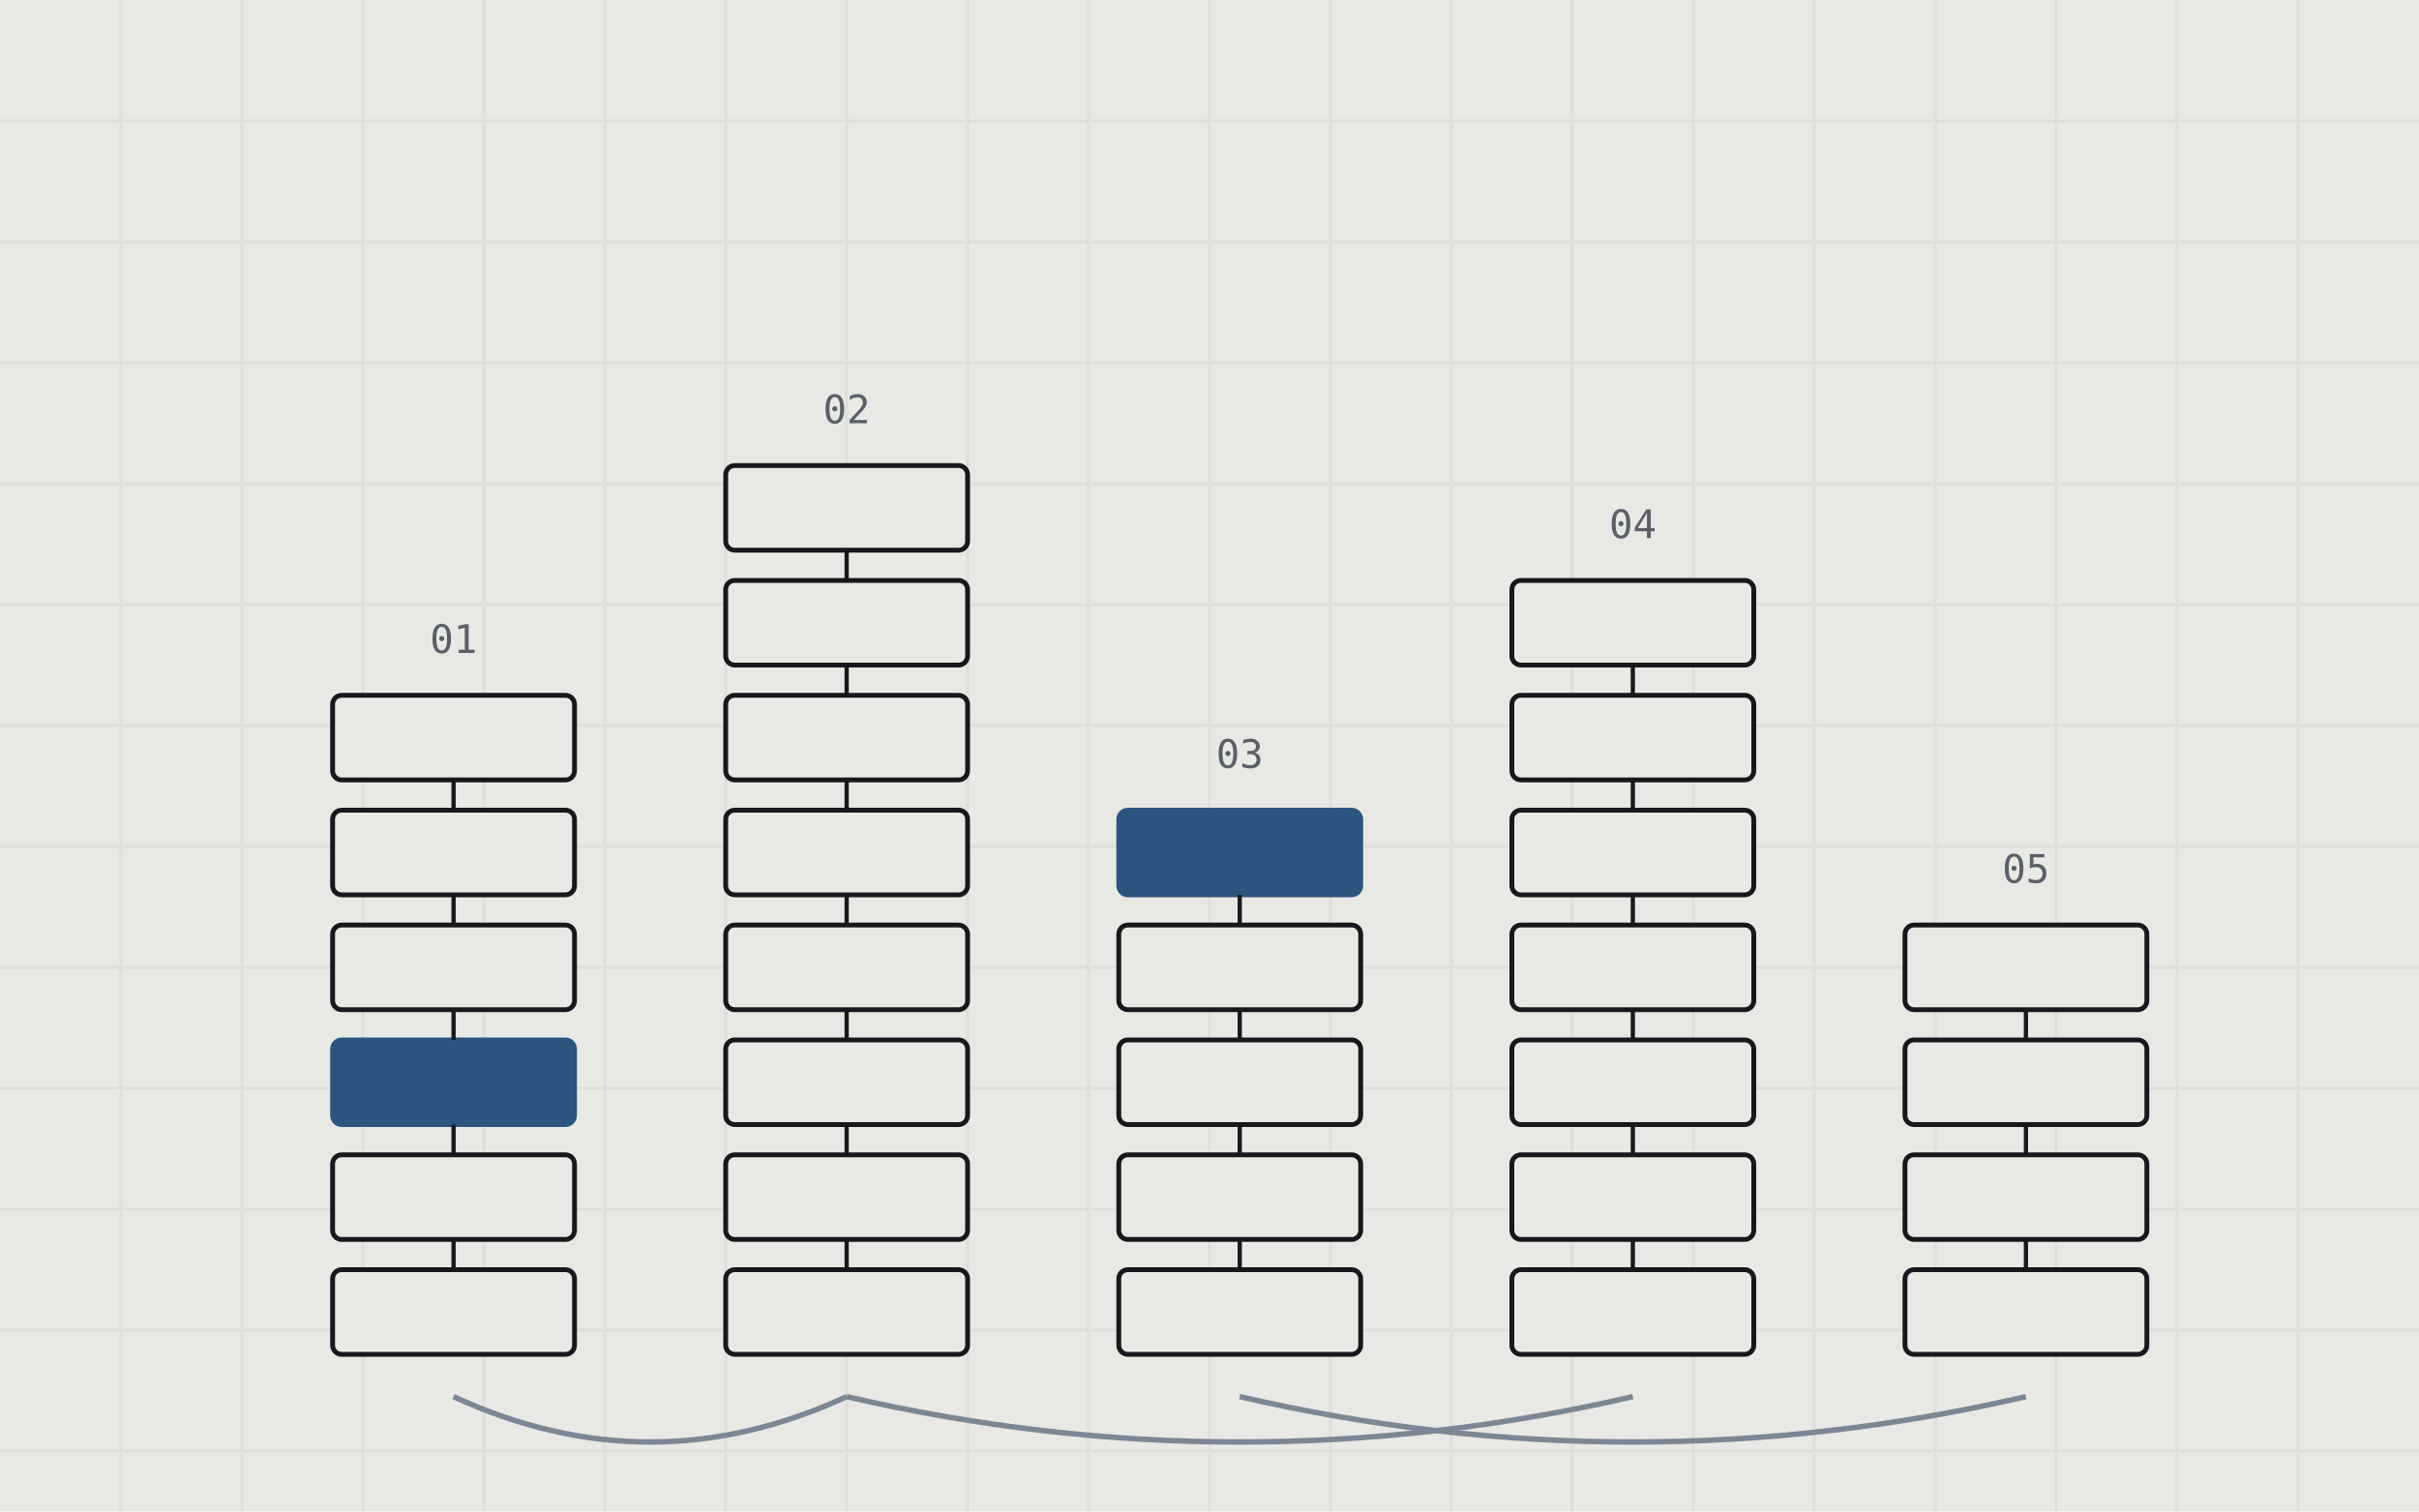
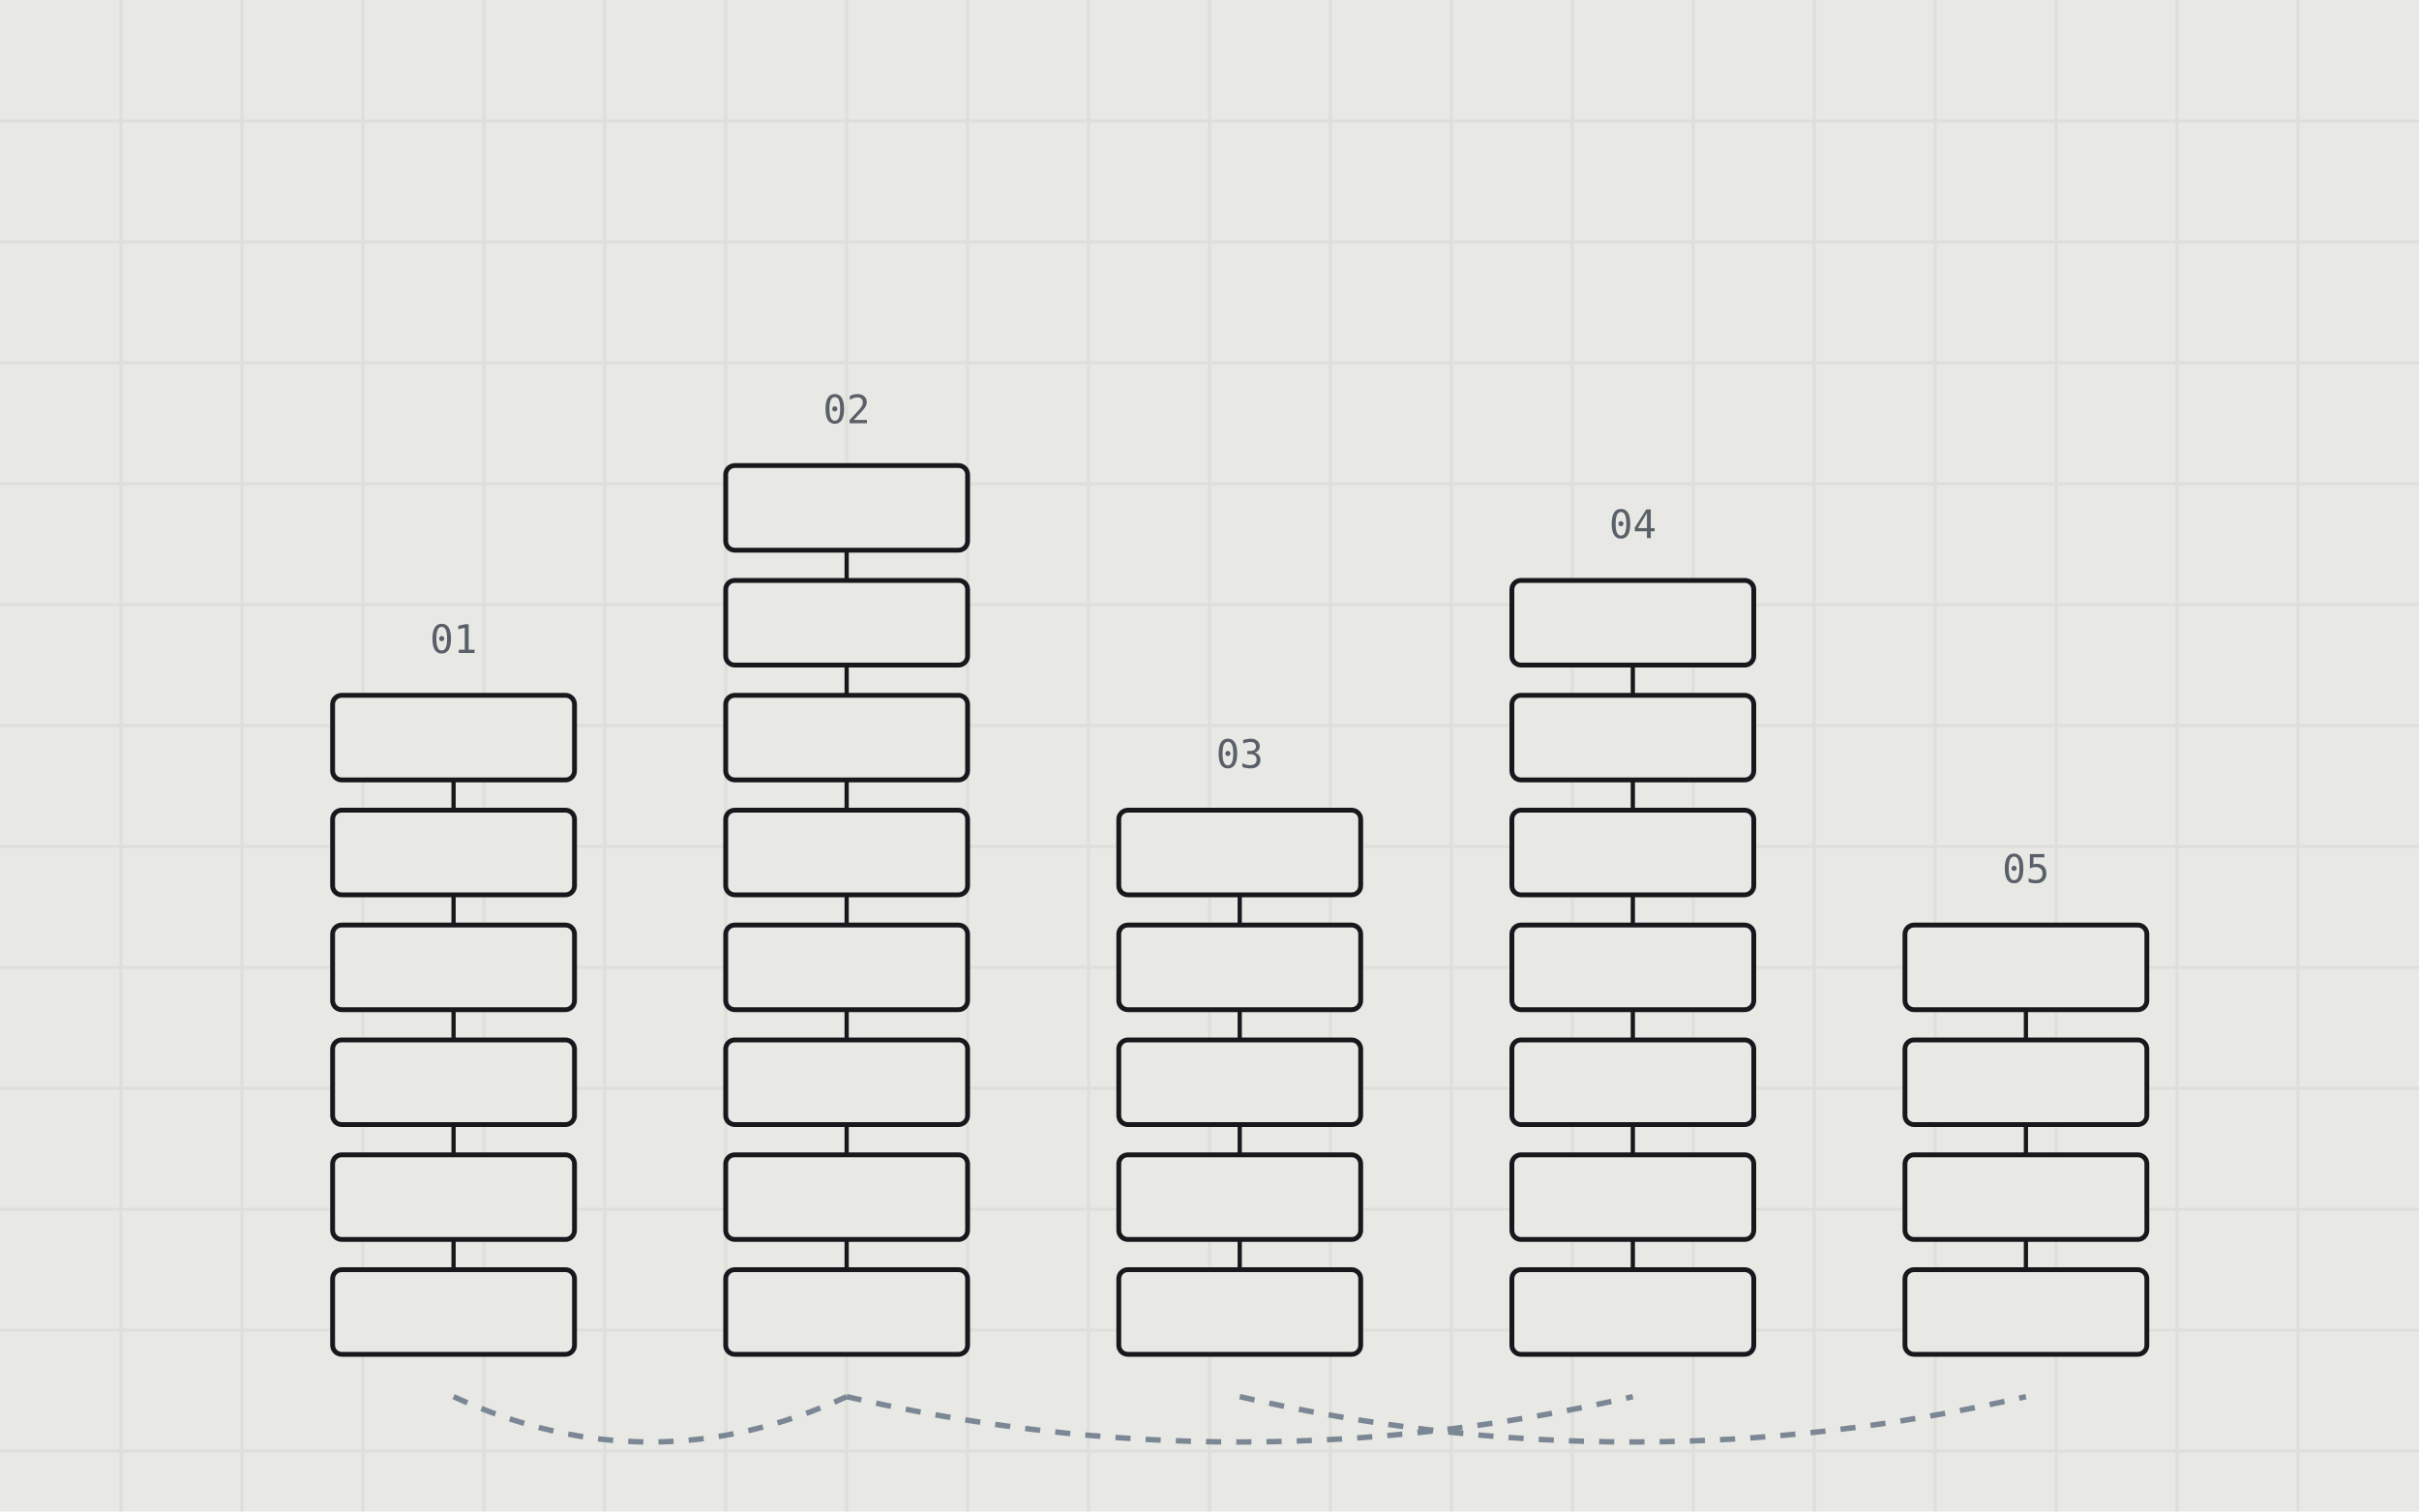
<svg xmlns="http://www.w3.org/2000/svg" viewBox="0 0 800 500" role="img" aria-hidden="true">
+   <style>
+ @media (prefers-reduced-motion: reduce) { * { animation: none !important; } }
+ @keyframes spin { to { transform: rotate(360deg); } }
+ @keyframes flow10 { to { stroke-dashoffset: -20; } }
+ @keyframes flow11 { to { stroke-dashoffset: -22; } }
+ 
+ rect.blk { fill: #e8e8e5; stroke: #16181b; stroke-width: 1.6; animation: lit 12s ease-in-out infinite; }
+ @keyframes lit {
+   0%, 12%, 100% { fill: #e8e8e5; stroke: #16181b; }
+   4% { fill: #2B547E; stroke: #2B547E; }
+ }
+ path.arc { animation: flow10 2.4s linear infinite; }
+ </style>
  <rect width="800" height="500" fill="#e8e8e5" />
  <g opacity=".55">
    <line x1="40" y1="0" x2="40" y2="500" stroke="#d6d6d2" stroke-width="1" />
    <line x1="80" y1="0" x2="80" y2="500" stroke="#d6d6d2" stroke-width="1" />
    <line x1="120" y1="0" x2="120" y2="500" stroke="#d6d6d2" stroke-width="1" />
    <line x1="160" y1="0" x2="160" y2="500" stroke="#d6d6d2" stroke-width="1" />
    <line x1="200" y1="0" x2="200" y2="500" stroke="#d6d6d2" stroke-width="1" />
    <line x1="240" y1="0" x2="240" y2="500" stroke="#d6d6d2" stroke-width="1" />
    <line x1="280" y1="0" x2="280" y2="500" stroke="#d6d6d2" stroke-width="1" />
    <line x1="320" y1="0" x2="320" y2="500" stroke="#d6d6d2" stroke-width="1" />
    <line x1="360" y1="0" x2="360" y2="500" stroke="#d6d6d2" stroke-width="1" />
    <line x1="400" y1="0" x2="400" y2="500" stroke="#d6d6d2" stroke-width="1" />
    <line x1="440" y1="0" x2="440" y2="500" stroke="#d6d6d2" stroke-width="1" />
    <line x1="480" y1="0" x2="480" y2="500" stroke="#d6d6d2" stroke-width="1" />
    <line x1="520" y1="0" x2="520" y2="500" stroke="#d6d6d2" stroke-width="1" />
    <line x1="560" y1="0" x2="560" y2="500" stroke="#d6d6d2" stroke-width="1" />
    <line x1="600" y1="0" x2="600" y2="500" stroke="#d6d6d2" stroke-width="1" />
    <line x1="640" y1="0" x2="640" y2="500" stroke="#d6d6d2" stroke-width="1" />
    <line x1="680" y1="0" x2="680" y2="500" stroke="#d6d6d2" stroke-width="1" />
    <line x1="720" y1="0" x2="720" y2="500" stroke="#d6d6d2" stroke-width="1" />
    <line x1="760" y1="0" x2="760" y2="500" stroke="#d6d6d2" stroke-width="1" />
    <line x1="0" y1="40" x2="800" y2="40" stroke="#d6d6d2" stroke-width="1" />
    <line x1="0" y1="80" x2="800" y2="80" stroke="#d6d6d2" stroke-width="1" />
    <line x1="0" y1="120" x2="800" y2="120" stroke="#d6d6d2" stroke-width="1" />
    <line x1="0" y1="160" x2="800" y2="160" stroke="#d6d6d2" stroke-width="1" />
    <line x1="0" y1="200" x2="800" y2="200" stroke="#d6d6d2" stroke-width="1" />
    <line x1="0" y1="240" x2="800" y2="240" stroke="#d6d6d2" stroke-width="1" />
    <line x1="0" y1="280" x2="800" y2="280" stroke="#d6d6d2" stroke-width="1" />
    <line x1="0" y1="320" x2="800" y2="320" stroke="#d6d6d2" stroke-width="1" />
    <line x1="0" y1="360" x2="800" y2="360" stroke="#d6d6d2" stroke-width="1" />
    <line x1="0" y1="400" x2="800" y2="400" stroke="#d6d6d2" stroke-width="1" />
    <line x1="0" y1="440" x2="800" y2="440" stroke="#d6d6d2" stroke-width="1" />
    <line x1="0" y1="480" x2="800" y2="480" stroke="#d6d6d2" stroke-width="1" />
  </g>
-   <rect x="110" y="420" width="80" height="28" rx="3" fill="#e8e8e5" stroke="#16181b" stroke-width="1.6" />
-   <rect x="110" y="382" width="80" height="28" rx="3" fill="#e8e8e5" stroke="#16181b" stroke-width="1.6" />
+   <rect class="blk" x="110" y="420" width="80" height="28" rx="3" style="animation-delay:-12.00s" />
+   <rect class="blk" x="110" y="382" width="80" height="28" rx="3" style="animation-delay:-11.68s" />
  <line x1="150" y1="410" x2="150" y2="420" stroke="#16181b" stroke-width="1.4" />
-   <rect x="110" y="344" width="80" height="28" rx="3" fill="#2B547E" stroke="#2B547E" stroke-width="1.6" />
+   <rect class="blk" x="110" y="344" width="80" height="28" rx="3" style="animation-delay:-11.36s" />
  <line x1="150" y1="372" x2="150" y2="382" stroke="#16181b" stroke-width="1.4" />
-   <rect x="110" y="306" width="80" height="28" rx="3" fill="#e8e8e5" stroke="#16181b" stroke-width="1.6" />
+   <rect class="blk" x="110" y="306" width="80" height="28" rx="3" style="animation-delay:-11.04s" />
  <line x1="150" y1="334" x2="150" y2="344" stroke="#16181b" stroke-width="1.4" />
-   <rect x="110" y="268" width="80" height="28" rx="3" fill="#e8e8e5" stroke="#16181b" stroke-width="1.6" />
+   <rect class="blk" x="110" y="268" width="80" height="28" rx="3" style="animation-delay:-10.72s" />
  <line x1="150" y1="296" x2="150" y2="306" stroke="#16181b" stroke-width="1.4" />
-   <rect x="110" y="230" width="80" height="28" rx="3" fill="#e8e8e5" stroke="#16181b" stroke-width="1.6" />
+   <rect class="blk" x="110" y="230" width="80" height="28" rx="3" style="animation-delay:-10.40s" />
  <line x1="150" y1="258" x2="150" y2="268" stroke="#16181b" stroke-width="1.4" />
  <text x="150" y="216" font-family="ui-monospace,Menlo,monospace" font-size="13" fill="#5a6068" text-anchor="middle">01</text>
-   <rect x="240" y="420" width="80" height="28" rx="3" fill="#e8e8e5" stroke="#16181b" stroke-width="1.6" />
-   <rect x="240" y="382" width="80" height="28" rx="3" fill="#e8e8e5" stroke="#16181b" stroke-width="1.6" />
+   <rect class="blk" x="240" y="420" width="80" height="28" rx="3" style="animation-delay:-9.80s" />
+   <rect class="blk" x="240" y="382" width="80" height="28" rx="3" style="animation-delay:-9.48s" />
  <line x1="280" y1="410" x2="280" y2="420" stroke="#16181b" stroke-width="1.4" />
-   <rect x="240" y="344" width="80" height="28" rx="3" fill="#e8e8e5" stroke="#16181b" stroke-width="1.6" />
+   <rect class="blk" x="240" y="344" width="80" height="28" rx="3" style="animation-delay:-9.16s" />
  <line x1="280" y1="372" x2="280" y2="382" stroke="#16181b" stroke-width="1.4" />
-   <rect x="240" y="306" width="80" height="28" rx="3" fill="#e8e8e5" stroke="#16181b" stroke-width="1.6" />
+   <rect class="blk" x="240" y="306" width="80" height="28" rx="3" style="animation-delay:-8.84s" />
  <line x1="280" y1="334" x2="280" y2="344" stroke="#16181b" stroke-width="1.4" />
-   <rect x="240" y="268" width="80" height="28" rx="3" fill="#e8e8e5" stroke="#16181b" stroke-width="1.6" />
+   <rect class="blk" x="240" y="268" width="80" height="28" rx="3" style="animation-delay:-8.52s" />
  <line x1="280" y1="296" x2="280" y2="306" stroke="#16181b" stroke-width="1.4" />
-   <rect x="240" y="230" width="80" height="28" rx="3" fill="#e8e8e5" stroke="#16181b" stroke-width="1.6" />
+   <rect class="blk" x="240" y="230" width="80" height="28" rx="3" style="animation-delay:-8.20s" />
  <line x1="280" y1="258" x2="280" y2="268" stroke="#16181b" stroke-width="1.4" />
-   <rect x="240" y="192" width="80" height="28" rx="3" fill="#e8e8e5" stroke="#16181b" stroke-width="1.6" />
+   <rect class="blk" x="240" y="192" width="80" height="28" rx="3" style="animation-delay:-7.88s" />
  <line x1="280" y1="220" x2="280" y2="230" stroke="#16181b" stroke-width="1.4" />
-   <rect x="240" y="154" width="80" height="28" rx="3" fill="#e8e8e5" stroke="#16181b" stroke-width="1.6" />
+   <rect class="blk" x="240" y="154" width="80" height="28" rx="3" style="animation-delay:-7.56s" />
  <line x1="280" y1="182" x2="280" y2="192" stroke="#16181b" stroke-width="1.4" />
  <text x="280" y="140" font-family="ui-monospace,Menlo,monospace" font-size="13" fill="#5a6068" text-anchor="middle">02</text>
-   <rect x="370" y="420" width="80" height="28" rx="3" fill="#e8e8e5" stroke="#16181b" stroke-width="1.6" />
-   <rect x="370" y="382" width="80" height="28" rx="3" fill="#e8e8e5" stroke="#16181b" stroke-width="1.6" />
+   <rect class="blk" x="370" y="420" width="80" height="28" rx="3" style="animation-delay:-7.60s" />
+   <rect class="blk" x="370" y="382" width="80" height="28" rx="3" style="animation-delay:-7.28s" />
  <line x1="410" y1="410" x2="410" y2="420" stroke="#16181b" stroke-width="1.4" />
-   <rect x="370" y="344" width="80" height="28" rx="3" fill="#e8e8e5" stroke="#16181b" stroke-width="1.6" />
+   <rect class="blk" x="370" y="344" width="80" height="28" rx="3" style="animation-delay:-6.96s" />
  <line x1="410" y1="372" x2="410" y2="382" stroke="#16181b" stroke-width="1.4" />
-   <rect x="370" y="306" width="80" height="28" rx="3" fill="#e8e8e5" stroke="#16181b" stroke-width="1.6" />
+   <rect class="blk" x="370" y="306" width="80" height="28" rx="3" style="animation-delay:-6.64s" />
  <line x1="410" y1="334" x2="410" y2="344" stroke="#16181b" stroke-width="1.4" />
-   <rect x="370" y="268" width="80" height="28" rx="3" fill="#2B547E" stroke="#2B547E" stroke-width="1.6" />
+   <rect class="blk" x="370" y="268" width="80" height="28" rx="3" style="animation-delay:-6.32s" />
  <line x1="410" y1="296" x2="410" y2="306" stroke="#16181b" stroke-width="1.4" />
  <text x="410" y="254" font-family="ui-monospace,Menlo,monospace" font-size="13" fill="#5a6068" text-anchor="middle">03</text>
-   <rect x="500" y="420" width="80" height="28" rx="3" fill="#e8e8e5" stroke="#16181b" stroke-width="1.6" />
-   <rect x="500" y="382" width="80" height="28" rx="3" fill="#e8e8e5" stroke="#16181b" stroke-width="1.6" />
+   <rect class="blk" x="500" y="420" width="80" height="28" rx="3" style="animation-delay:-5.40s" />
+   <rect class="blk" x="500" y="382" width="80" height="28" rx="3" style="animation-delay:-5.08s" />
  <line x1="540" y1="410" x2="540" y2="420" stroke="#16181b" stroke-width="1.4" />
-   <rect x="500" y="344" width="80" height="28" rx="3" fill="#e8e8e5" stroke="#16181b" stroke-width="1.6" />
+   <rect class="blk" x="500" y="344" width="80" height="28" rx="3" style="animation-delay:-4.76s" />
  <line x1="540" y1="372" x2="540" y2="382" stroke="#16181b" stroke-width="1.4" />
-   <rect x="500" y="306" width="80" height="28" rx="3" fill="#e8e8e5" stroke="#16181b" stroke-width="1.6" />
+   <rect class="blk" x="500" y="306" width="80" height="28" rx="3" style="animation-delay:-4.44s" />
  <line x1="540" y1="334" x2="540" y2="344" stroke="#16181b" stroke-width="1.4" />
-   <rect x="500" y="268" width="80" height="28" rx="3" fill="#e8e8e5" stroke="#16181b" stroke-width="1.6" />
+   <rect class="blk" x="500" y="268" width="80" height="28" rx="3" style="animation-delay:-4.12s" />
  <line x1="540" y1="296" x2="540" y2="306" stroke="#16181b" stroke-width="1.4" />
-   <rect x="500" y="230" width="80" height="28" rx="3" fill="#e8e8e5" stroke="#16181b" stroke-width="1.6" />
+   <rect class="blk" x="500" y="230" width="80" height="28" rx="3" style="animation-delay:-3.80s" />
  <line x1="540" y1="258" x2="540" y2="268" stroke="#16181b" stroke-width="1.4" />
-   <rect x="500" y="192" width="80" height="28" rx="3" fill="#e8e8e5" stroke="#16181b" stroke-width="1.6" />
+   <rect class="blk" x="500" y="192" width="80" height="28" rx="3" style="animation-delay:-3.48s" />
  <line x1="540" y1="220" x2="540" y2="230" stroke="#16181b" stroke-width="1.4" />
  <text x="540" y="178" font-family="ui-monospace,Menlo,monospace" font-size="13" fill="#5a6068" text-anchor="middle">04</text>
-   <rect x="630" y="420" width="80" height="28" rx="3" fill="#e8e8e5" stroke="#16181b" stroke-width="1.6" />
-   <rect x="630" y="382" width="80" height="28" rx="3" fill="#e8e8e5" stroke="#16181b" stroke-width="1.6" />
+   <rect class="blk" x="630" y="420" width="80" height="28" rx="3" style="animation-delay:-3.20s" />
+   <rect class="blk" x="630" y="382" width="80" height="28" rx="3" style="animation-delay:-2.88s" />
  <line x1="670" y1="410" x2="670" y2="420" stroke="#16181b" stroke-width="1.4" />
-   <rect x="630" y="344" width="80" height="28" rx="3" fill="#e8e8e5" stroke="#16181b" stroke-width="1.6" />
+   <rect class="blk" x="630" y="344" width="80" height="28" rx="3" style="animation-delay:-2.56s" />
  <line x1="670" y1="372" x2="670" y2="382" stroke="#16181b" stroke-width="1.4" />
-   <rect x="630" y="306" width="80" height="28" rx="3" fill="#e8e8e5" stroke="#16181b" stroke-width="1.6" />
+   <rect class="blk" x="630" y="306" width="80" height="28" rx="3" style="animation-delay:-2.24s" />
  <line x1="670" y1="334" x2="670" y2="344" stroke="#16181b" stroke-width="1.4" />
  <text x="670" y="292" font-family="ui-monospace,Menlo,monospace" font-size="13" fill="#5a6068" text-anchor="middle">05</text>
-   <path d="M150 462 Q215.0 492 280 462" fill="none" stroke="#7b8794" stroke-width="1.8" />
-   <path d="M280 462 Q410.0 492 540 462" fill="none" stroke="#7b8794" stroke-width="1.8" />
-   <path d="M410 462 Q540.0 492 670 462" fill="none" stroke="#7b8794" stroke-width="1.8" />
+   <path class="arc" d="M150 462 Q215.0 492 280 462" fill="none" stroke="#7b8794" stroke-width="1.8" stroke-dasharray="5 5" />
+   <path class="arc" d="M280 462 Q410.0 492 540 462" fill="none" stroke="#7b8794" stroke-width="1.8" stroke-dasharray="5 5" />
+   <path class="arc" d="M410 462 Q540.0 492 670 462" fill="none" stroke="#7b8794" stroke-width="1.8" stroke-dasharray="5 5" />
</svg>
